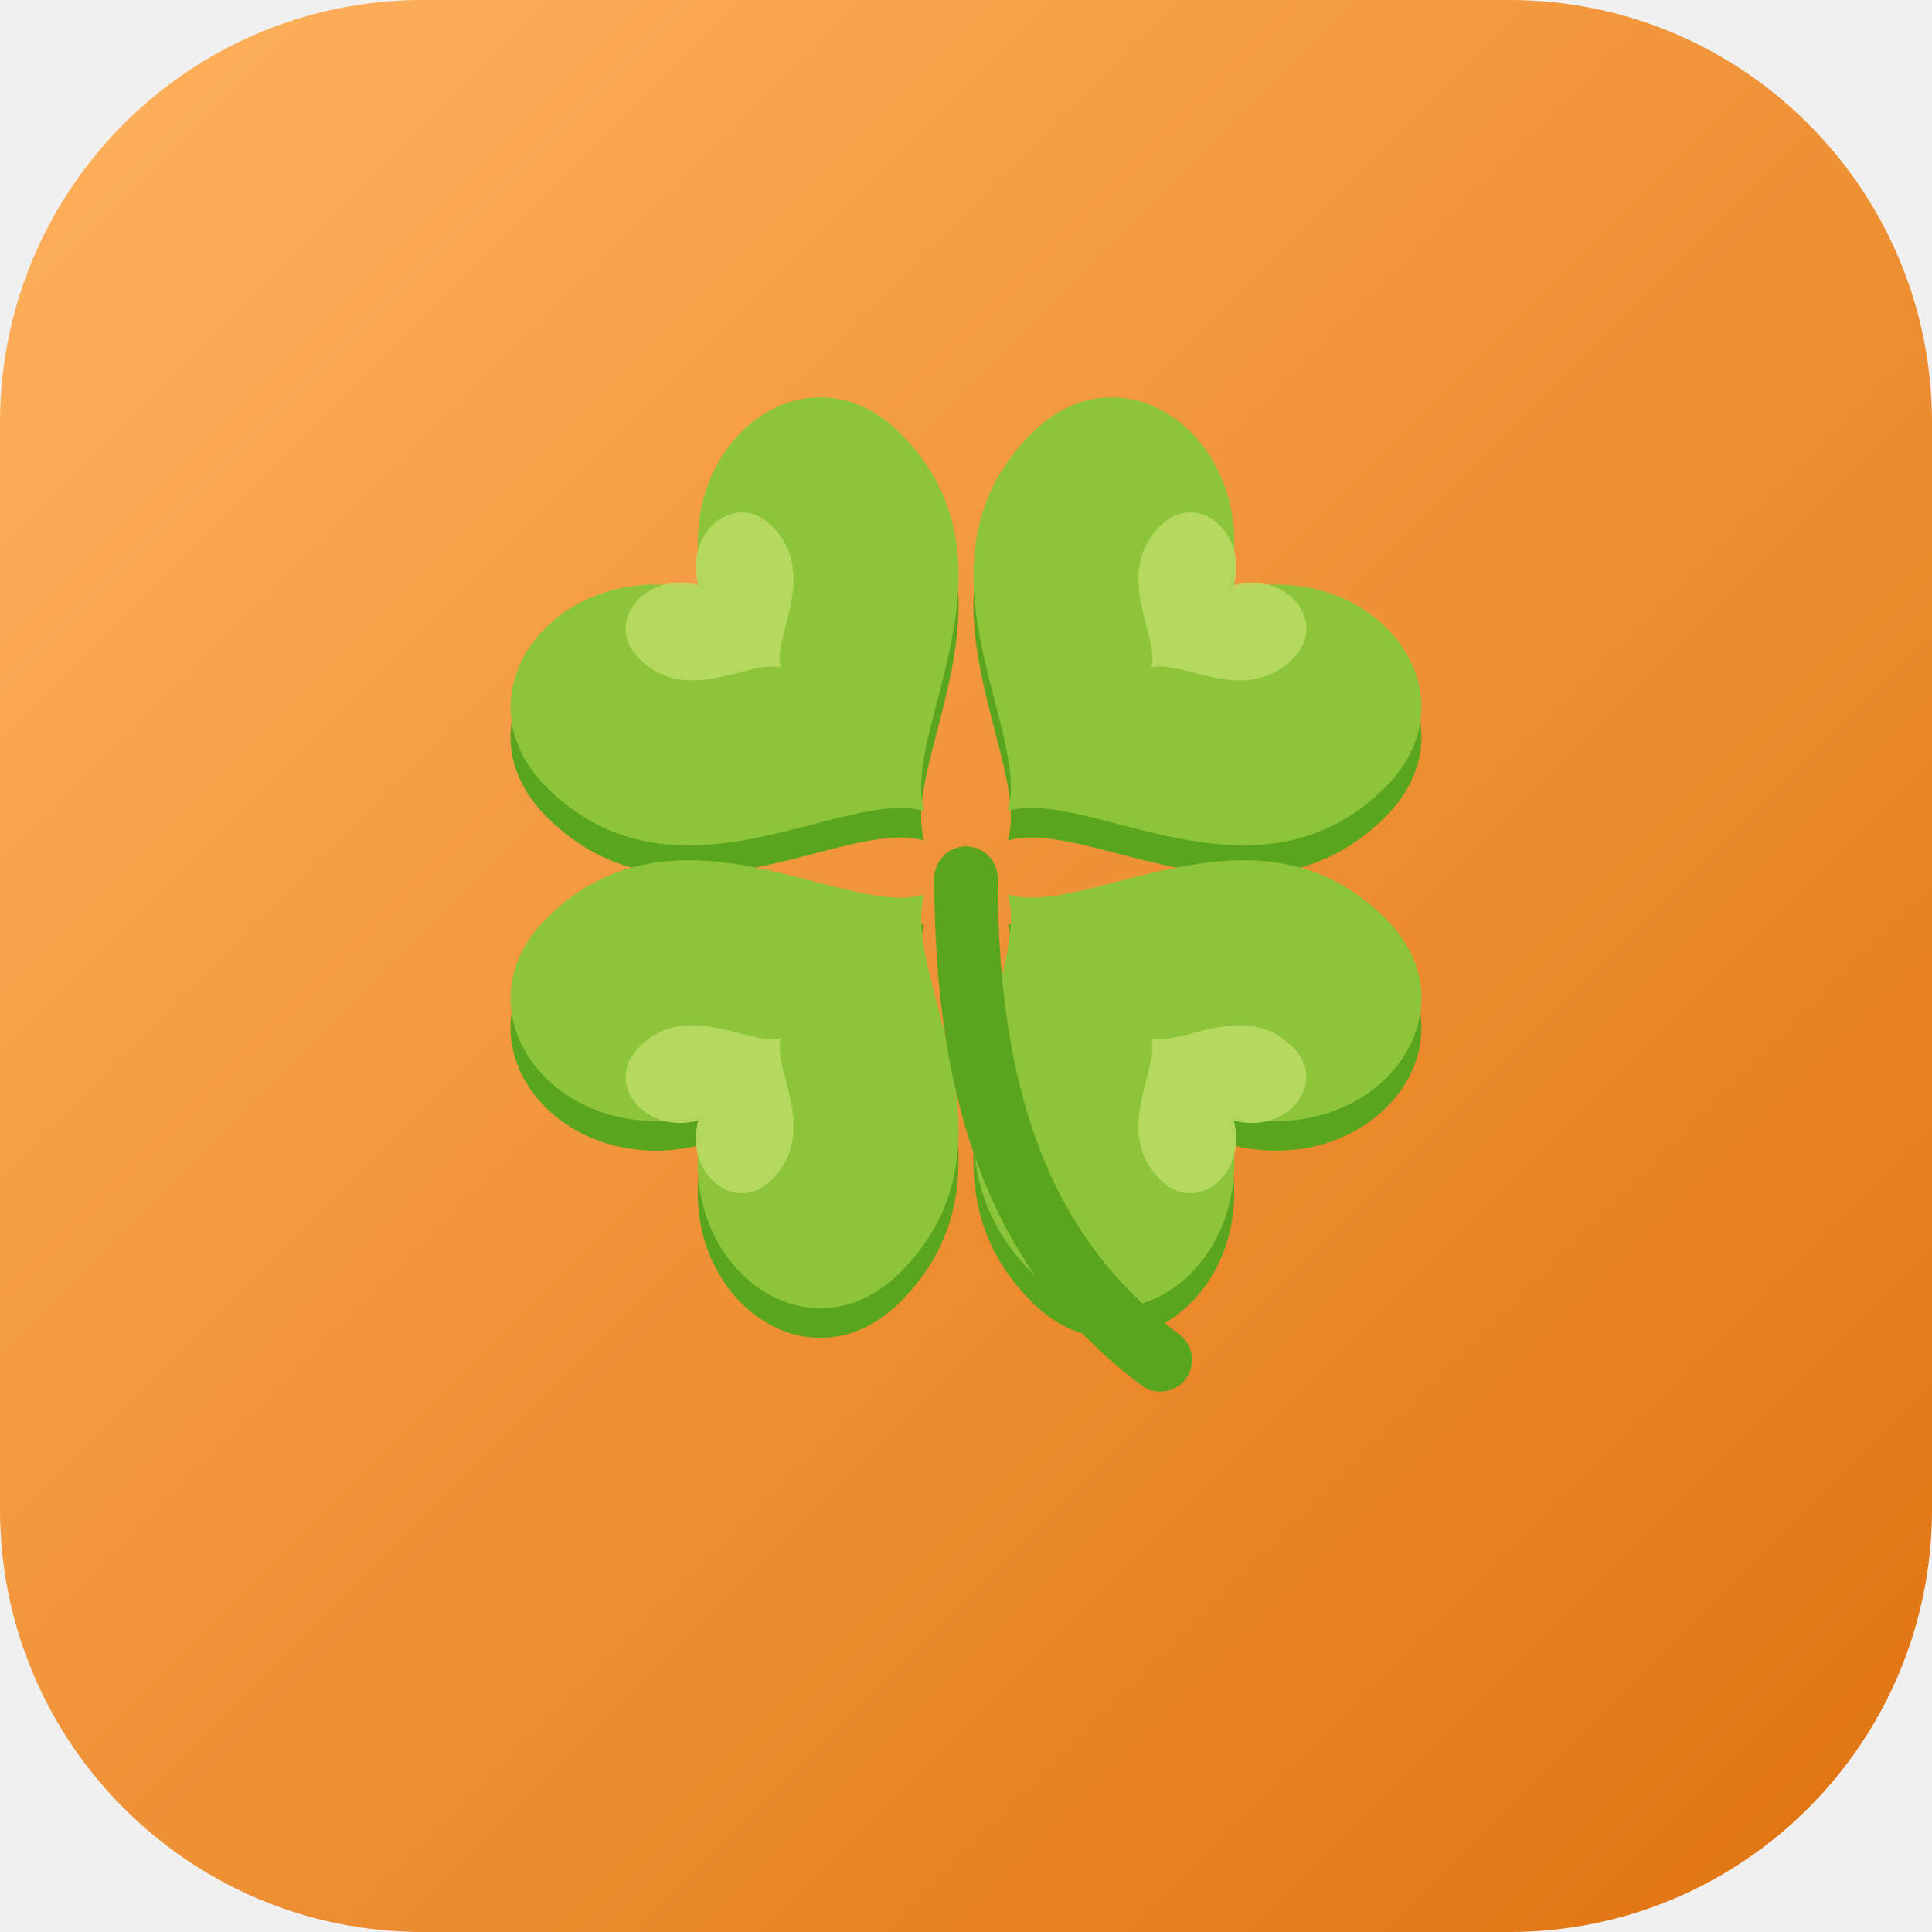
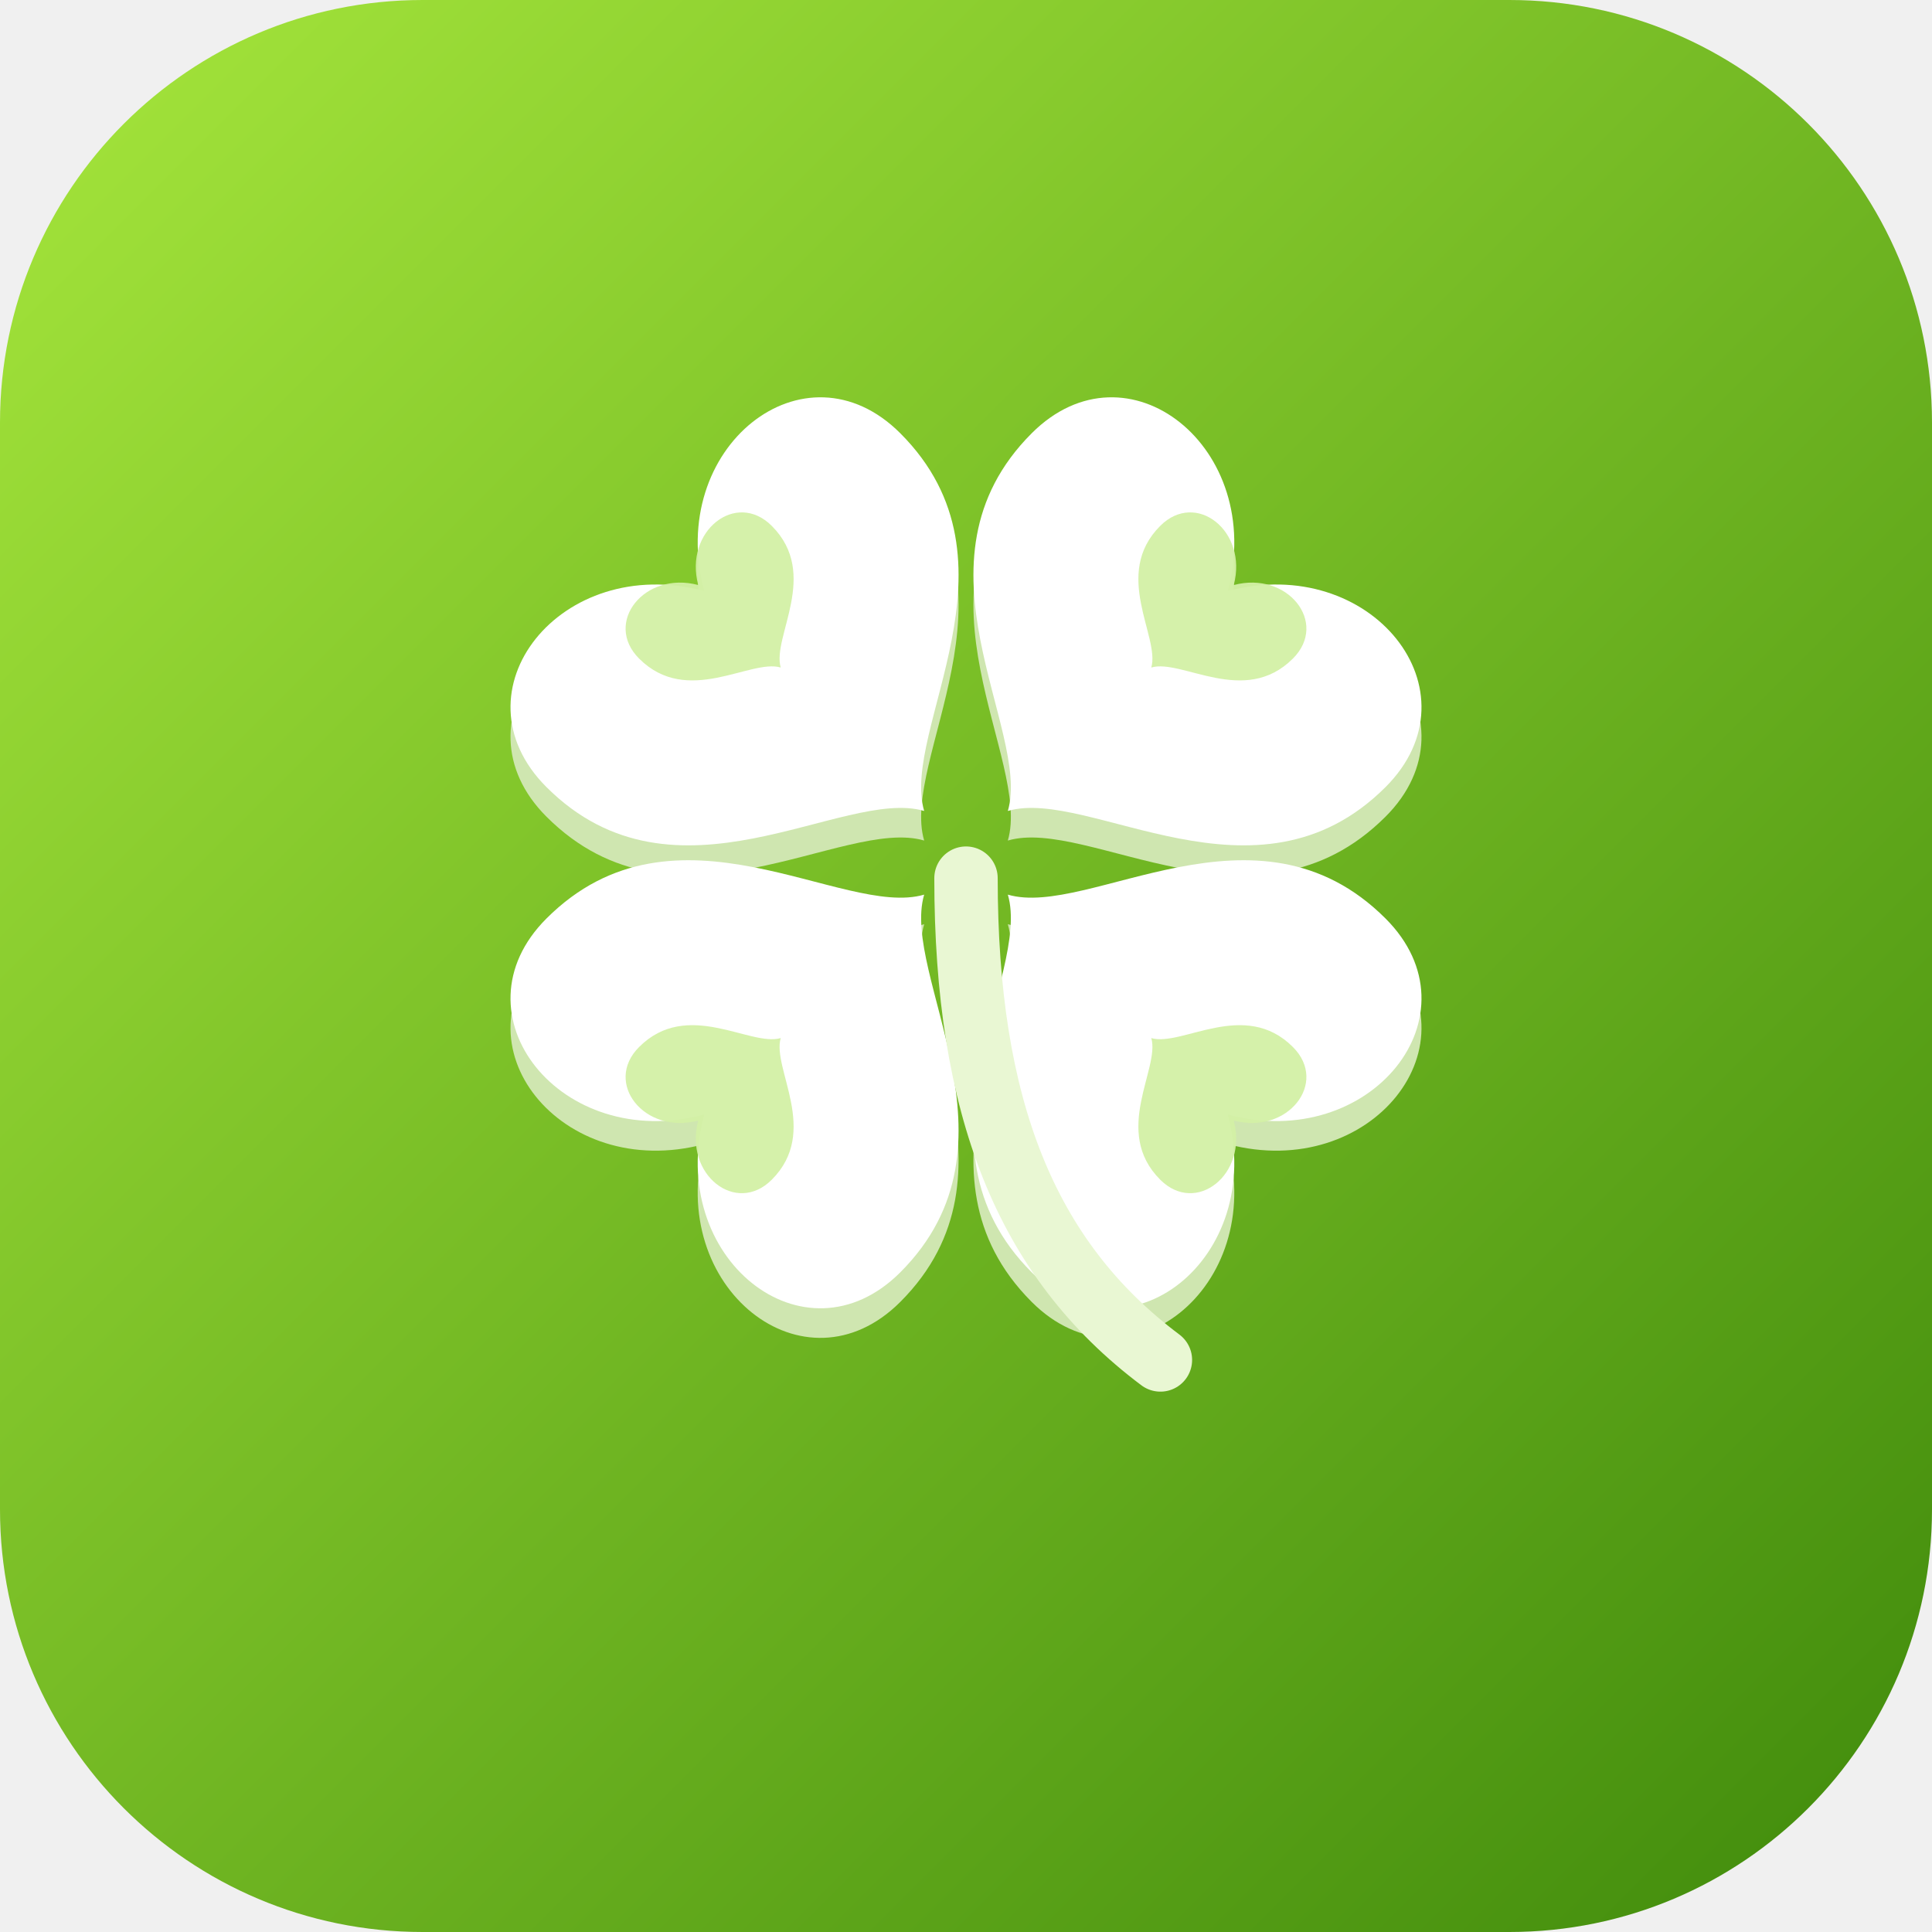
<svg xmlns="http://www.w3.org/2000/svg" viewBox="0 0 512 512">
  <defs>
    <linearGradient id="g" x1="0" y1="0" x2="1" y2="1">
-       <stop offset="0" stop-color="#ffb25e" />
-       <stop offset="1" stop-color="#e0720f" />
+       <stop offset="0" stop-color="#a6e63c" />
+       <stop offset="1" stop-color="#3f8a0b" />
    </linearGradient>
    <path id="leaf" d="M0 0C-12-22-74-30-74-84C-74-124-22-130 0-92C22-130 74-124 74-84C74-30 12-22 0 0Z" />
  </defs>
  <rect width="512" height="512" rx="112" fill="url(#g)" />
  <g transform="translate(256 226) scale(1.12)">
    <g transform="translate(0 7)">
-       <g fill="#5aa51e">
+       <g fill="#cfe6b0">
        <use href="#leaf" transform="rotate(45) translate(0 -14) scale(.8)" />
        <use href="#leaf" transform="rotate(135) translate(0 -14) scale(.8)" />
        <use href="#leaf" transform="rotate(225) translate(0 -14) scale(.8)" />
        <use href="#leaf" transform="rotate(315) translate(0 -14) scale(.8)" />
      </g>
    </g>
-     <g fill="#8cc43a">
+     <g fill="#ffffff">
      <use href="#leaf" transform="rotate(45) translate(0 -14) scale(.8)" />
      <use href="#leaf" transform="rotate(135) translate(0 -14) scale(.8)" />
      <use href="#leaf" transform="rotate(225) translate(0 -14) scale(.8)" />
      <use href="#leaf" transform="rotate(315) translate(0 -14) scale(.8)" />
    </g>
-     <g fill="#b9dc62" opacity=".9">
+     <g fill="#d3f0a6" opacity=".95">
      <use href="#leaf" transform="rotate(45) translate(0 -62) scale(.3)" />
      <use href="#leaf" transform="rotate(135) translate(0 -62) scale(.3)" />
      <use href="#leaf" transform="rotate(225) translate(0 -62) scale(.3)" />
      <use href="#leaf" transform="rotate(315) translate(0 -62) scale(.3)" />
    </g>
-     <path d="M0 6C0 60 14 96 46 120" fill="none" stroke="#5aa51e" stroke-width="15" stroke-linecap="round" />
+     <path d="M0 6C0 60 14 96 46 120" fill="none" stroke="#e9f7d3" stroke-width="15" stroke-linecap="round" />
  </g>
</svg>
